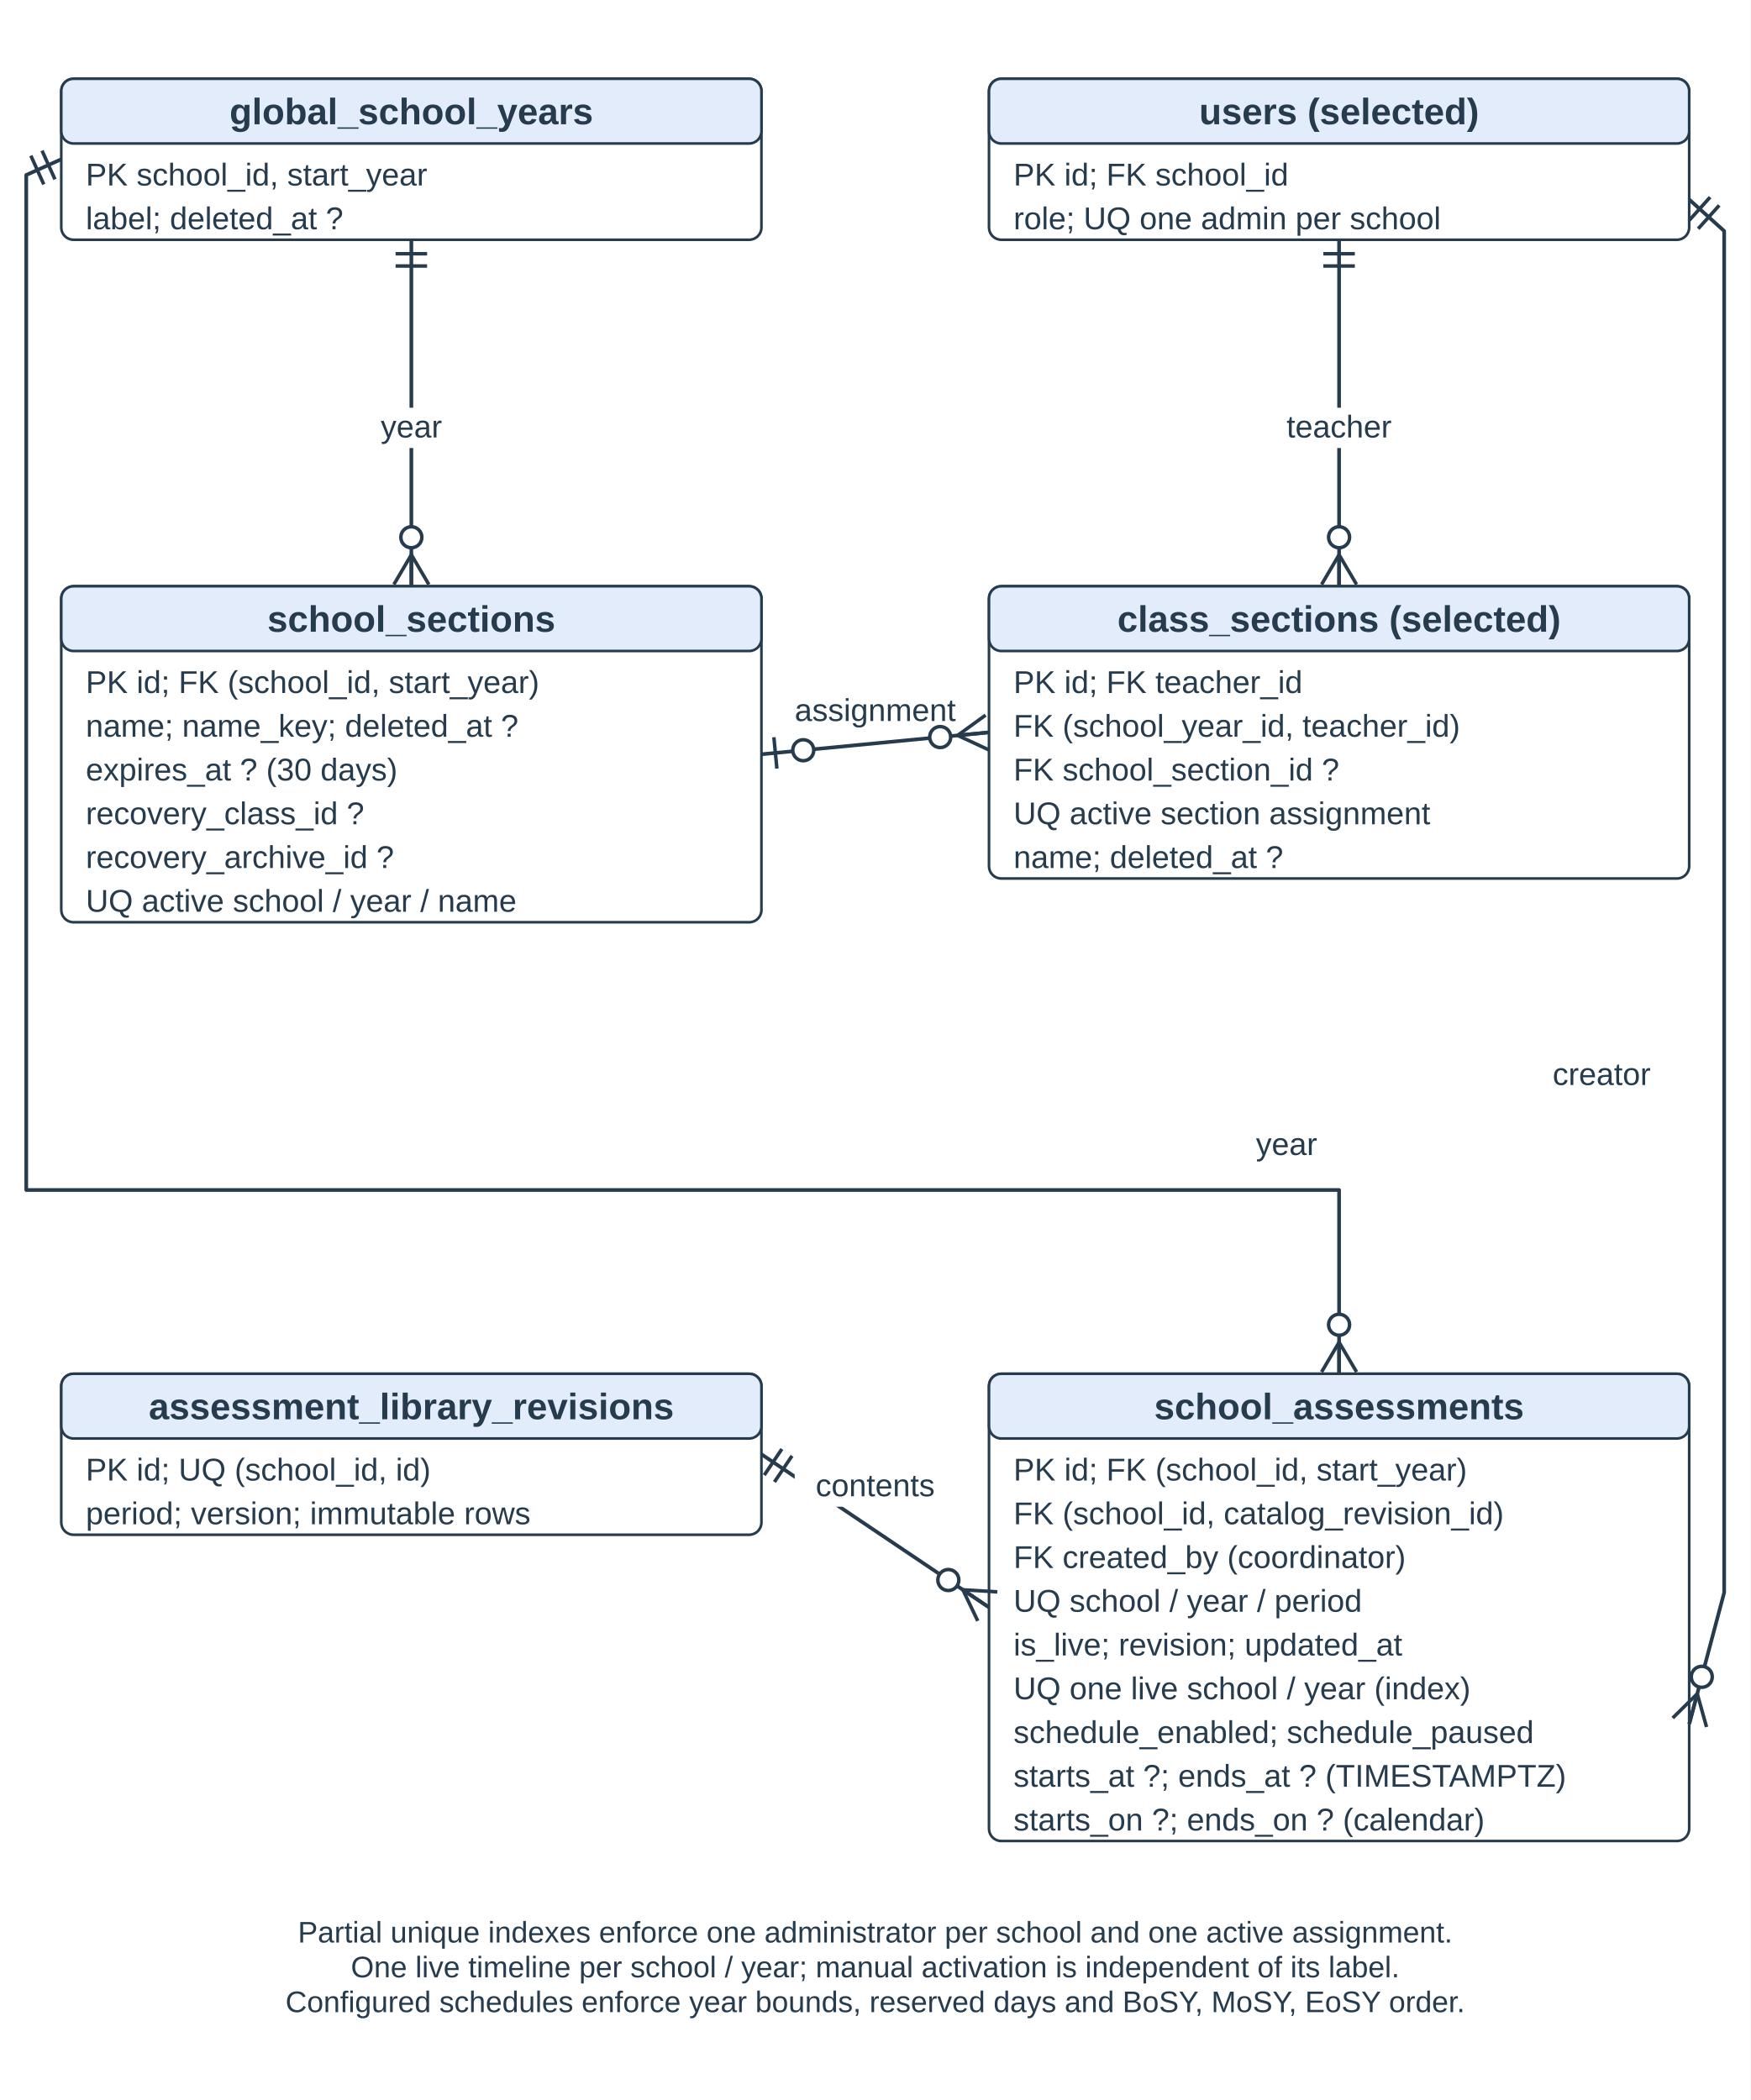
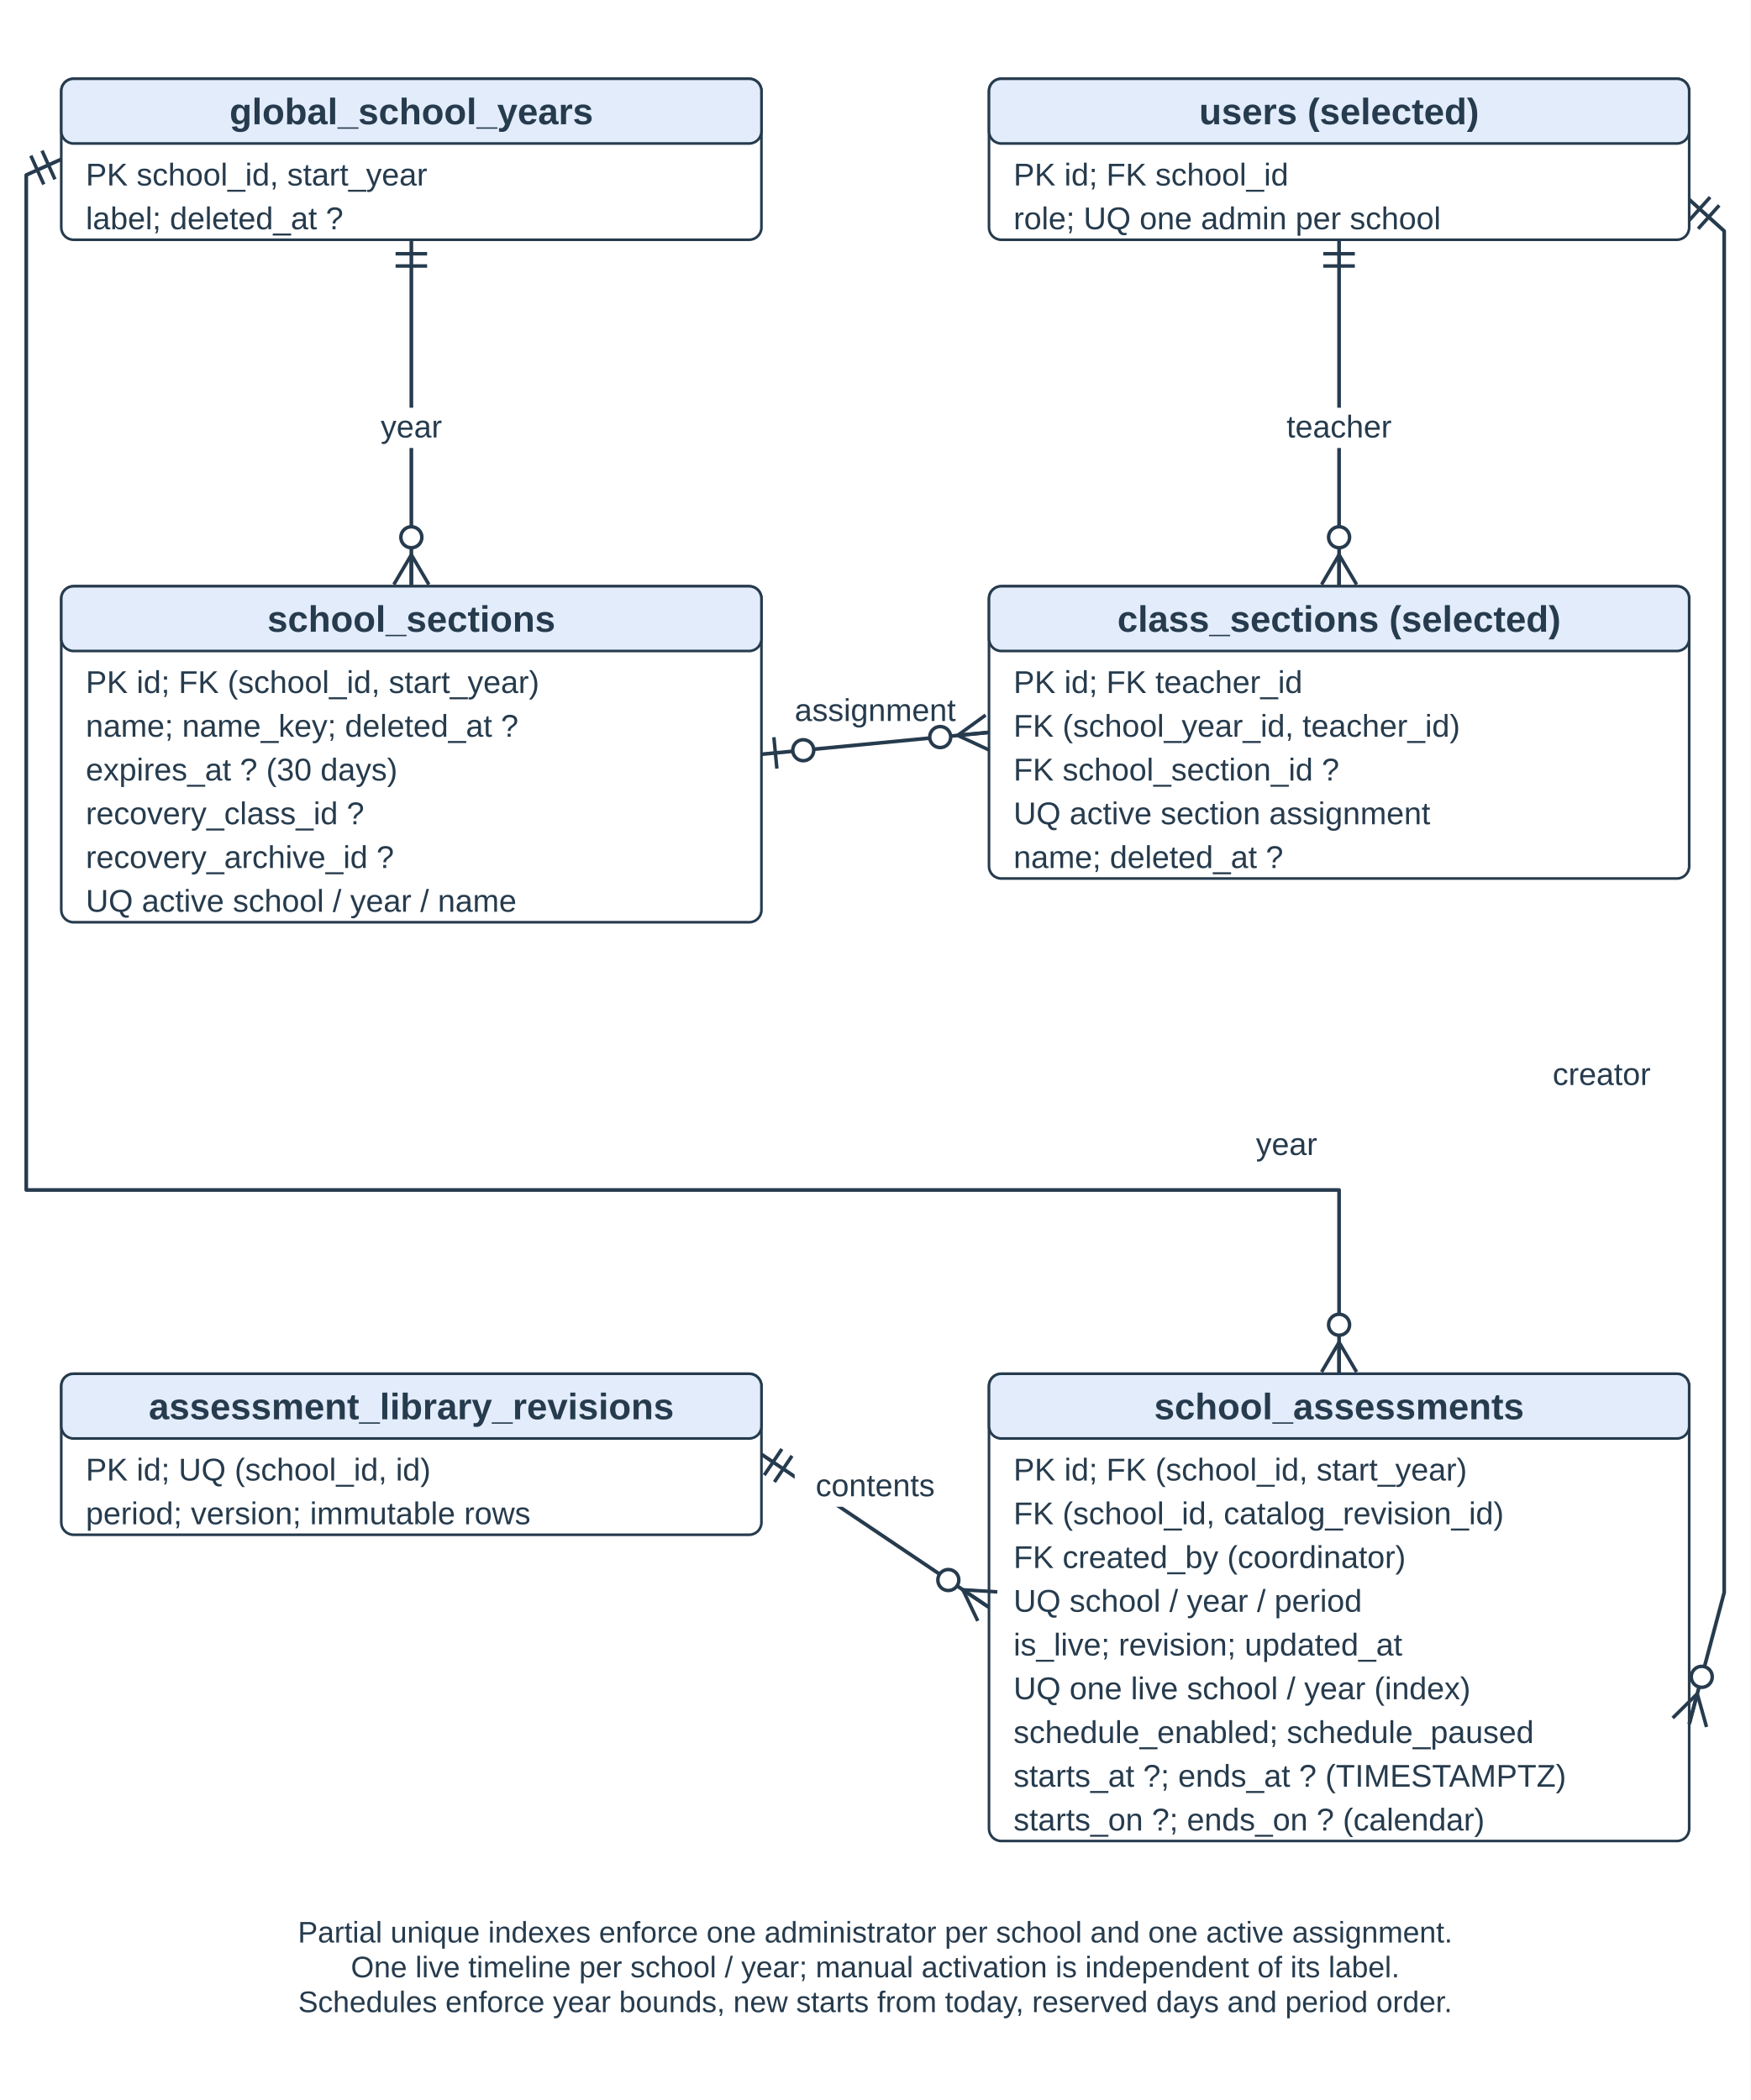
<svg xmlns="http://www.w3.org/2000/svg" width="1000" height="1200" viewBox="0 0 1000 1200">
  <rect width="100%" height="100%" fill="white" />
  <defs>
    <marker id="arrow" viewBox="0 0 12 12" refX="11" refY="6" markerWidth="9" markerHeight="9" orient="auto-start-reverse">
      <path d="M1,1 L11,6 L1,11" fill="none" stroke="#263b4d" stroke-width="1.8" />
    </marker>
  </defs>
  <rect x="35" y="45" width="400" height="92" rx="7" fill="#ffffff" stroke="#263b4d" stroke-width="1.5" />
  <rect x="35" y="45" width="400" height="37" rx="7" fill="#e2ecfa" stroke="#263b4d" stroke-width="1.5" />
  <rect x="565" y="45" width="400" height="92" rx="7" fill="#ffffff" stroke="#263b4d" stroke-width="1.5" />
  <rect x="565" y="45" width="400" height="37" rx="7" fill="#e2ecfa" stroke="#263b4d" stroke-width="1.5" />
  <rect x="35" y="335" width="400" height="192" rx="7" fill="#ffffff" stroke="#263b4d" stroke-width="1.5" />
  <rect x="35" y="335" width="400" height="37" rx="7" fill="#e2ecfa" stroke="#263b4d" stroke-width="1.5" />
  <rect x="565" y="335" width="400" height="167" rx="7" fill="#ffffff" stroke="#263b4d" stroke-width="1.5" />
  <rect x="565" y="335" width="400" height="37" rx="7" fill="#e2ecfa" stroke="#263b4d" stroke-width="1.5" />
  <rect x="35" y="785" width="400" height="92" rx="7" fill="#ffffff" stroke="#263b4d" stroke-width="1.5" />
  <rect x="35" y="785" width="400" height="37" rx="7" fill="#e2ecfa" stroke="#263b4d" stroke-width="1.5" />
  <rect x="565" y="785" width="400" height="267" rx="7" fill="#ffffff" stroke="#263b4d" stroke-width="1.5" />
  <rect x="565" y="785" width="400" height="37" rx="7" fill="#e2ecfa" stroke="#263b4d" stroke-width="1.5" />
  <polyline points="235.0,137 235.0,335" fill="none" stroke="#263b4d" stroke-width="2.1" stroke-linejoin="round" />
  <polyline points="765.0,137 765.0,335" fill="none" stroke="#263b4d" stroke-width="2.1" stroke-linejoin="round" />
  <polyline points="435,431.0 565,418.5" fill="none" stroke="#263b4d" stroke-width="2.1" stroke-linejoin="round" />
  <polyline points="435,831.0 565,918.5" fill="none" stroke="#263b4d" stroke-width="2.1" stroke-linejoin="round" />
  <polyline points="35,91.0 15,100 15,680 765,680 765.0,785" fill="none" stroke="#263b4d" stroke-width="2.1" stroke-linejoin="round" />
  <polyline points="965,114.0 985,132 985,910 965,985.25" fill="none" stroke="#263b4d" stroke-width="2.1" stroke-linejoin="round" />
  <text x="235.0" y="71.0" text-anchor="middle" font-family="Arial,sans-serif" font-size="21" fill="#263b4d" font-weight="bold">global_school_years</text>
  <text x="49" y="106.0" text-anchor="start" font-family="Arial,sans-serif" font-size="18" fill="#263b4d">PK school_id, start_year</text>
  <text x="49" y="131.0" text-anchor="start" font-family="Arial,sans-serif" font-size="18" fill="#263b4d">label; deleted_at ?</text>
  <text x="765.0" y="71.0" text-anchor="middle" font-family="Arial,sans-serif" font-size="21" fill="#263b4d" font-weight="bold">users (selected)</text>
  <text x="579" y="106.0" text-anchor="start" font-family="Arial,sans-serif" font-size="18" fill="#263b4d">PK id; FK school_id</text>
  <text x="579" y="131.0" text-anchor="start" font-family="Arial,sans-serif" font-size="18" fill="#263b4d">role; UQ one admin per school</text>
  <text x="235.0" y="361.0" text-anchor="middle" font-family="Arial,sans-serif" font-size="21" fill="#263b4d" font-weight="bold">school_sections</text>
  <text x="49" y="396.0" text-anchor="start" font-family="Arial,sans-serif" font-size="18" fill="#263b4d">PK id; FK (school_id, start_year)</text>
  <text x="49" y="421.0" text-anchor="start" font-family="Arial,sans-serif" font-size="18" fill="#263b4d">name; name_key; deleted_at ?</text>
  <text x="49" y="446.0" text-anchor="start" font-family="Arial,sans-serif" font-size="18" fill="#263b4d">expires_at ? (30 days)</text>
  <text x="49" y="471.0" text-anchor="start" font-family="Arial,sans-serif" font-size="18" fill="#263b4d">recovery_class_id ?</text>
  <text x="49" y="496.0" text-anchor="start" font-family="Arial,sans-serif" font-size="18" fill="#263b4d">recovery_archive_id ?</text>
  <text x="49" y="521.0" text-anchor="start" font-family="Arial,sans-serif" font-size="18" fill="#263b4d">UQ active school / year / name</text>
  <text x="765.0" y="361.0" text-anchor="middle" font-family="Arial,sans-serif" font-size="21" fill="#263b4d" font-weight="bold">class_sections (selected)</text>
  <text x="579" y="396.0" text-anchor="start" font-family="Arial,sans-serif" font-size="18" fill="#263b4d">PK id; FK teacher_id</text>
  <text x="579" y="421.0" text-anchor="start" font-family="Arial,sans-serif" font-size="18" fill="#263b4d">FK (school_year_id, teacher_id)</text>
  <text x="579" y="446.0" text-anchor="start" font-family="Arial,sans-serif" font-size="18" fill="#263b4d">FK school_section_id ?</text>
  <text x="579" y="471.0" text-anchor="start" font-family="Arial,sans-serif" font-size="18" fill="#263b4d">UQ active section assignment</text>
  <text x="579" y="496.0" text-anchor="start" font-family="Arial,sans-serif" font-size="18" fill="#263b4d">name; deleted_at ?</text>
  <text x="235.0" y="811.0" text-anchor="middle" font-family="Arial,sans-serif" font-size="21" fill="#263b4d" font-weight="bold">assessment_library_revisions</text>
  <text x="49" y="846.0" text-anchor="start" font-family="Arial,sans-serif" font-size="18" fill="#263b4d">PK id; UQ (school_id, id)</text>
  <text x="49" y="871.0" text-anchor="start" font-family="Arial,sans-serif" font-size="18" fill="#263b4d">period; version; immutable rows</text>
  <text x="765.0" y="811.0" text-anchor="middle" font-family="Arial,sans-serif" font-size="21" fill="#263b4d" font-weight="bold">school_assessments</text>
  <text x="579" y="846.0" text-anchor="start" font-family="Arial,sans-serif" font-size="18" fill="#263b4d">PK id; FK (school_id, start_year)</text>
  <text x="579" y="871.0" text-anchor="start" font-family="Arial,sans-serif" font-size="18" fill="#263b4d">FK (school_id, catalog_revision_id)</text>
  <text x="579" y="896.0" text-anchor="start" font-family="Arial,sans-serif" font-size="18" fill="#263b4d">FK created_by (coordinator)</text>
  <text x="579" y="921.0" text-anchor="start" font-family="Arial,sans-serif" font-size="18" fill="#263b4d">UQ school / year / period</text>
  <text x="579" y="946.0" text-anchor="start" font-family="Arial,sans-serif" font-size="18" fill="#263b4d">is_live; revision; updated_at</text>
  <text x="579" y="971.0" text-anchor="start" font-family="Arial,sans-serif" font-size="18" fill="#263b4d">UQ one live school / year (index)</text>
  <text x="579" y="996.0" text-anchor="start" font-family="Arial,sans-serif" font-size="18" fill="#263b4d">schedule_enabled; schedule_paused</text>
  <text x="579" y="1021.0" text-anchor="start" font-family="Arial,sans-serif" font-size="18" fill="#263b4d">starts_at ?; ends_at ? (TIMESTAMPTZ)</text>
  <text x="579" y="1046.0" text-anchor="start" font-family="Arial,sans-serif" font-size="18" fill="#263b4d">starts_on ?; ends_on ? (calendar)</text>
  <text x="500" y="1110.0" text-anchor="middle" font-family="Arial,sans-serif" font-size="17" fill="#263b4d">Partial unique indexes enforce one administrator per school and one active assignment.</text>
  <text x="500" y="1129.89" text-anchor="middle" font-family="Arial,sans-serif" font-size="17" fill="#263b4d">One live timeline per school / year; manual activation is independent of its label.</text>
-   <text x="500" y="1149.78" text-anchor="middle" font-family="Arial,sans-serif" font-size="17" fill="#263b4d">Configured schedules enforce year bounds, reserved days and BoSY, MoSY, EoSY order.</text>
+   <text x="500" y="1149.78" text-anchor="middle" font-family="Arial,sans-serif" font-size="17" fill="#263b4d">Schedules enforce year bounds, new starts from today, reserved days and period order.</text>
  <rect x="209.0" y="233" width="52" height="23" rx="3" fill="white" />
  <text x="235" y="250" text-anchor="middle" font-family="Arial,sans-serif" font-size="18" fill="#263b4d">year</text>
  <line x1="244.0" y1="145.0" x2="226.0" y2="145.0" stroke="#263b4d" stroke-width="2" />
  <line x1="244.0" y1="152.0" x2="226.0" y2="152.0" stroke="#263b4d" stroke-width="2" />
  <line x1="225.0" y1="334.0" x2="235.0" y2="317.0" stroke="#263b4d" stroke-width="2" />
  <line x1="245.0" y1="334.0" x2="235.0" y2="317.0" stroke="#263b4d" stroke-width="2" />
  <line x1="235.0" y1="334.0" x2="235.0" y2="317.0" stroke="#263b4d" stroke-width="2" />
  <circle cx="235.0" cy="307.0" r="6" fill="white" stroke="#263b4d" stroke-width="2" />
  <rect x="724.0" y="233" width="82" height="23" rx="3" fill="white" />
  <text x="765" y="250" text-anchor="middle" font-family="Arial,sans-serif" font-size="18" fill="#263b4d">teacher</text>
  <line x1="774.0" y1="145.0" x2="756.0" y2="145.0" stroke="#263b4d" stroke-width="2" />
  <line x1="774.0" y1="152.0" x2="756.0" y2="152.0" stroke="#263b4d" stroke-width="2" />
  <line x1="755.0" y1="334.0" x2="765.0" y2="317.0" stroke="#263b4d" stroke-width="2" />
  <line x1="775.0" y1="334.0" x2="765.0" y2="317.0" stroke="#263b4d" stroke-width="2" />
  <line x1="765.0" y1="334.0" x2="765.0" y2="317.0" stroke="#263b4d" stroke-width="2" />
  <circle cx="765.0" cy="307.0" r="6" fill="white" stroke="#263b4d" stroke-width="2" />
  <rect x="444.0" y="395" width="112" height="23" rx="3" fill="white" />
  <text x="500" y="412" text-anchor="middle" font-family="Arial,sans-serif" font-size="18" fill="#263b4d">assignment</text>
  <line x1="442.102" y1="421.276" x2="443.825" y2="439.193" stroke="#263b4d" stroke-width="2" />
  <circle cx="458.89" cy="428.703" r="6" fill="white" stroke="#263b4d" stroke-width="2" />
  <line x1="564.962" y1="428.55" x2="547.083" y2="420.223" stroke="#263b4d" stroke-width="2" />
  <line x1="563.047" y1="408.642" x2="547.083" y2="420.223" stroke="#263b4d" stroke-width="2" />
  <line x1="564.005" y1="418.596" x2="547.083" y2="420.223" stroke="#263b4d" stroke-width="2" />
  <circle cx="537.129" cy="421.18" r="6" fill="white" stroke="#263b4d" stroke-width="2" />
  <rect x="454.0" y="838" width="92" height="23" rx="3" fill="white" />
  <text x="500" y="855" text-anchor="middle" font-family="Arial,sans-serif" font-size="18" fill="#263b4d">contents</text>
  <line x1="446.662" y1="828.001" x2="436.611" y2="842.933" stroke="#263b4d" stroke-width="2" />
  <line x1="452.469" y1="831.909" x2="442.418" y2="846.842" stroke="#263b4d" stroke-width="2" />
  <line x1="558.587" y1="926.238" x2="550.067" y2="908.449" stroke="#263b4d" stroke-width="2" />
  <line x1="569.754" y1="909.646" x2="550.067" y2="908.449" stroke="#263b4d" stroke-width="2" />
  <line x1="564.17" y1="917.942" x2="550.067" y2="908.449" stroke="#263b4d" stroke-width="2" />
  <circle cx="541.772" cy="902.865" r="6" fill="white" stroke="#263b4d" stroke-width="2" />
  <rect x="709.0" y="643" width="52" height="23" rx="3" fill="white" />
  <text x="735" y="660" text-anchor="middle" font-family="Arial,sans-serif" font-size="18" fill="#263b4d">year</text>
  <line x1="31.398" y1="102.49" x2="24.011" y2="86.076" stroke="#263b4d" stroke-width="2" />
  <line x1="25.014" y1="105.363" x2="17.628" y2="88.948" stroke="#263b4d" stroke-width="2" />
  <line x1="755.0" y1="784.0" x2="765.0" y2="767.0" stroke="#263b4d" stroke-width="2" />
  <line x1="775.0" y1="784.0" x2="765.0" y2="767.0" stroke="#263b4d" stroke-width="2" />
  <line x1="765.0" y1="784.0" x2="765.0" y2="767.0" stroke="#263b4d" stroke-width="2" />
  <circle cx="765.0" cy="757.0" r="6" fill="white" stroke="#263b4d" stroke-width="2" />
  <rect x="874.0" y="603" width="82" height="23" rx="3" fill="white" />
  <text x="915" y="620" text-anchor="middle" font-family="Arial,sans-serif" font-size="18" fill="#263b4d">creator</text>
  <line x1="976.967" y1="112.662" x2="964.926" y2="126.041" stroke="#263b4d" stroke-width="2" />
  <line x1="982.17" y1="117.345" x2="970.129" y2="130.724" stroke="#263b4d" stroke-width="2" />
  <line x1="955.592" y1="981.715" x2="969.624" y2="967.854" stroke="#263b4d" stroke-width="2" />
  <line x1="974.921" y1="986.852" x2="969.624" y2="967.854" stroke="#263b4d" stroke-width="2" />
  <line x1="965.257" y1="984.284" x2="969.624" y2="967.854" stroke="#263b4d" stroke-width="2" />
  <circle cx="972.192" cy="958.189" r="6" fill="white" stroke="#263b4d" stroke-width="2" />
</svg>
